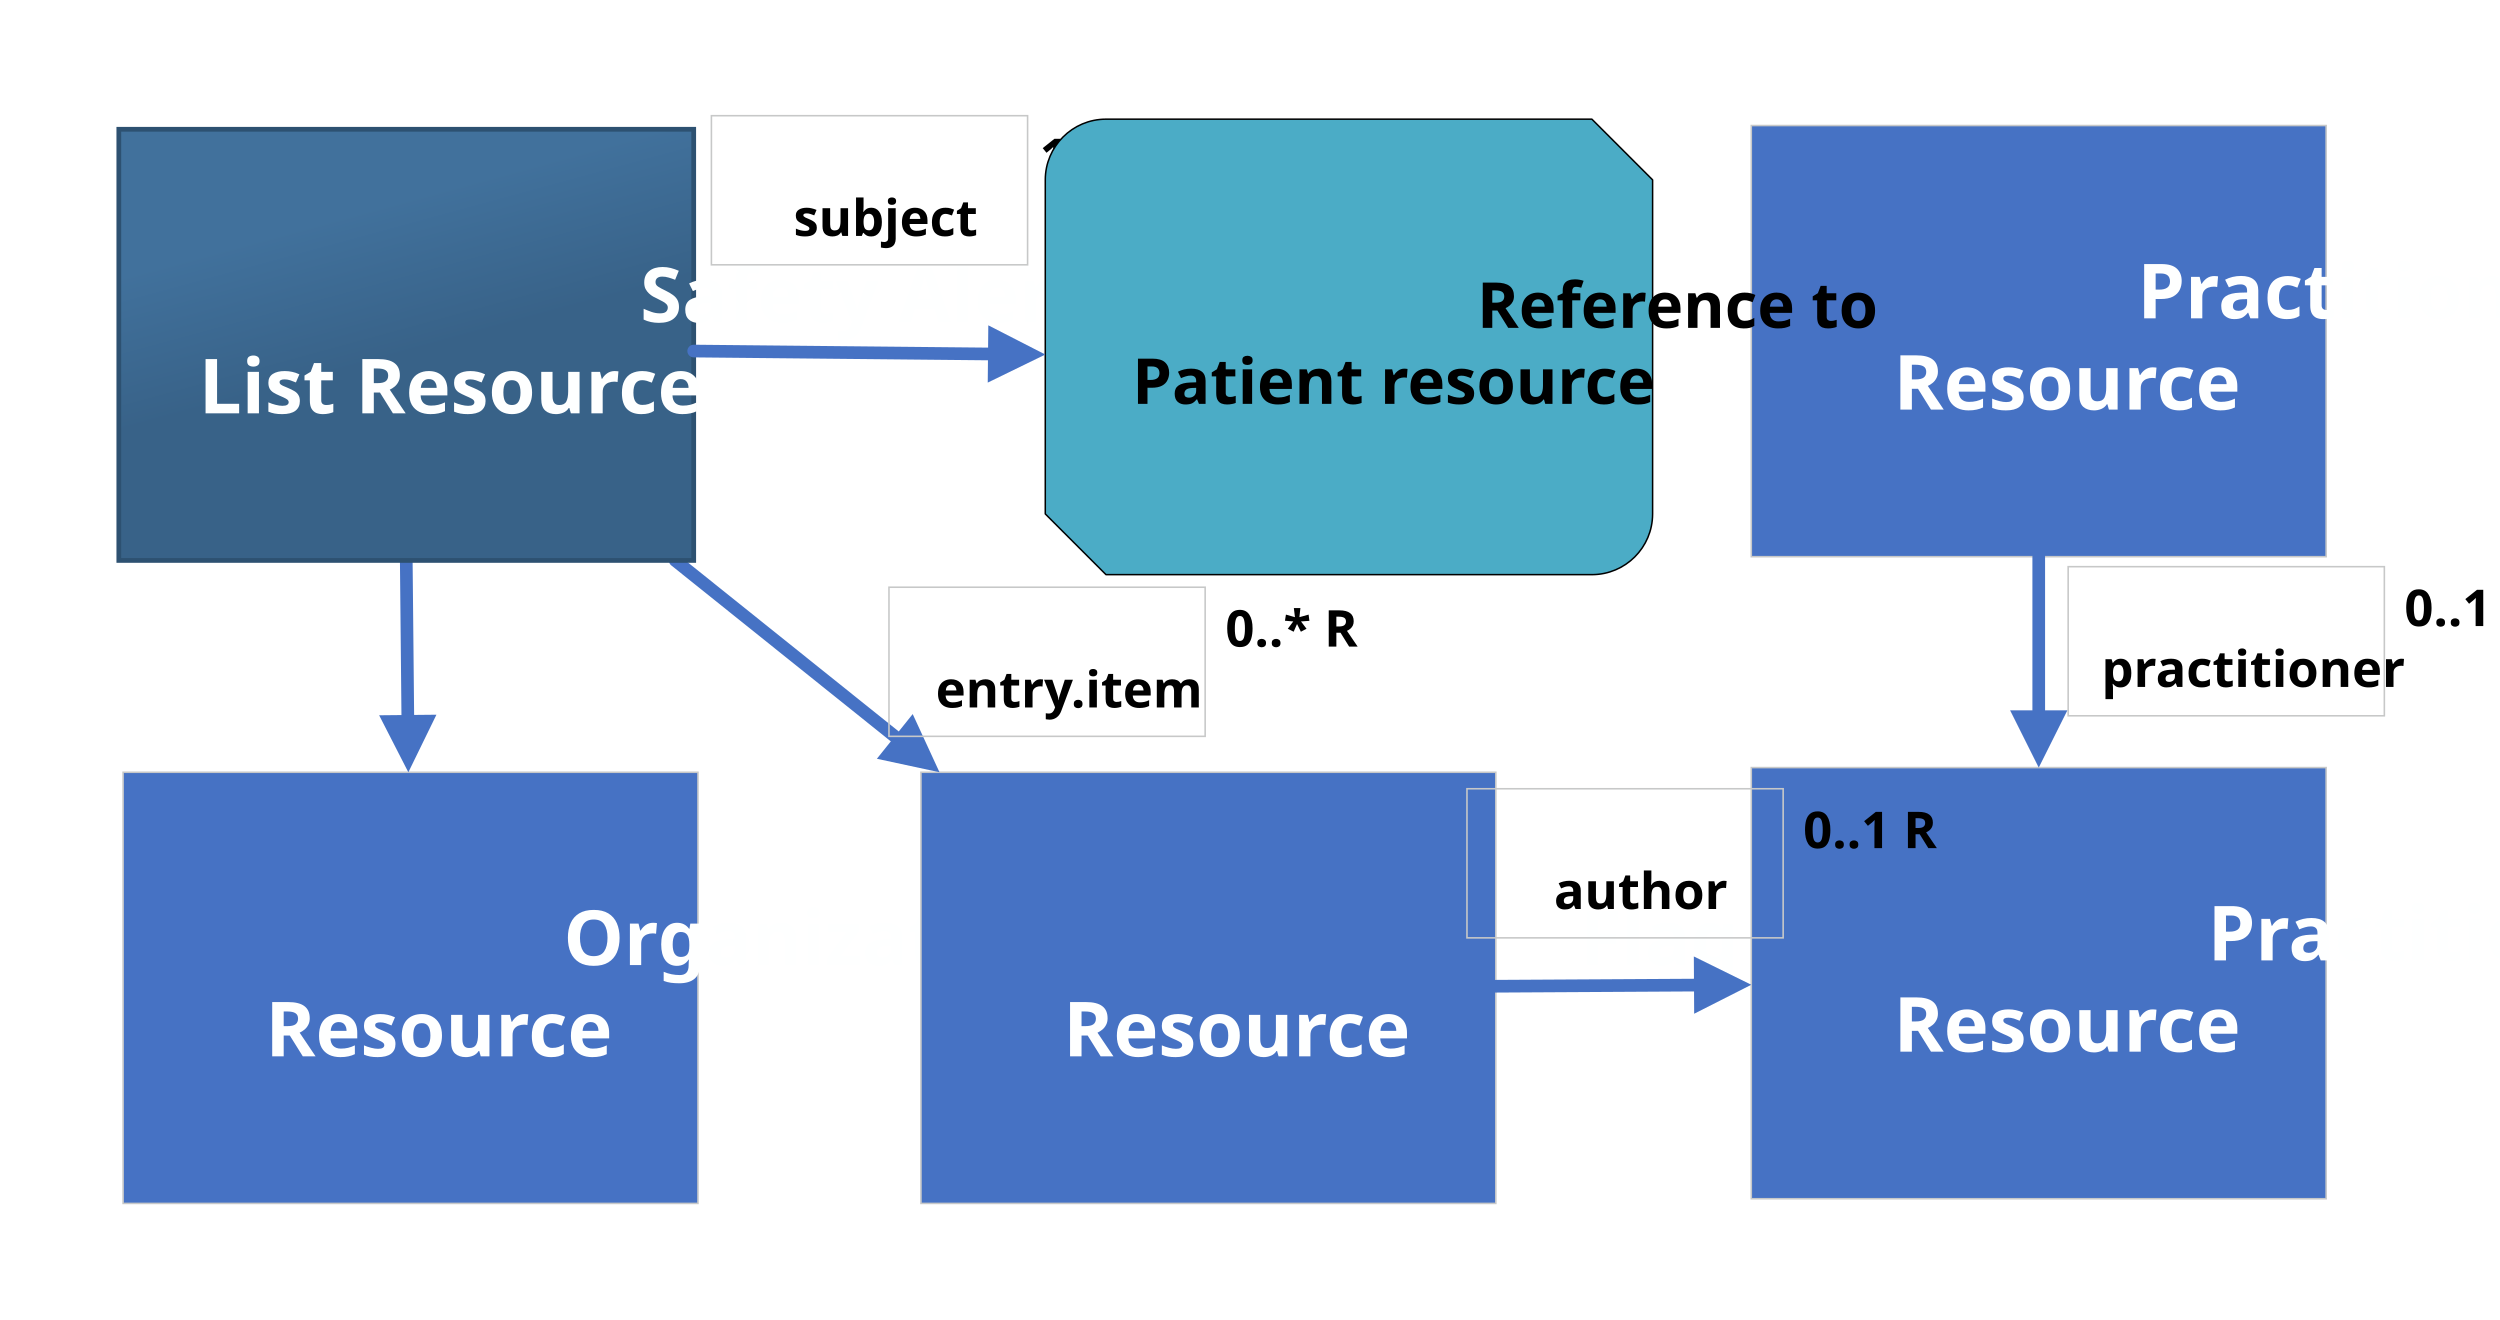
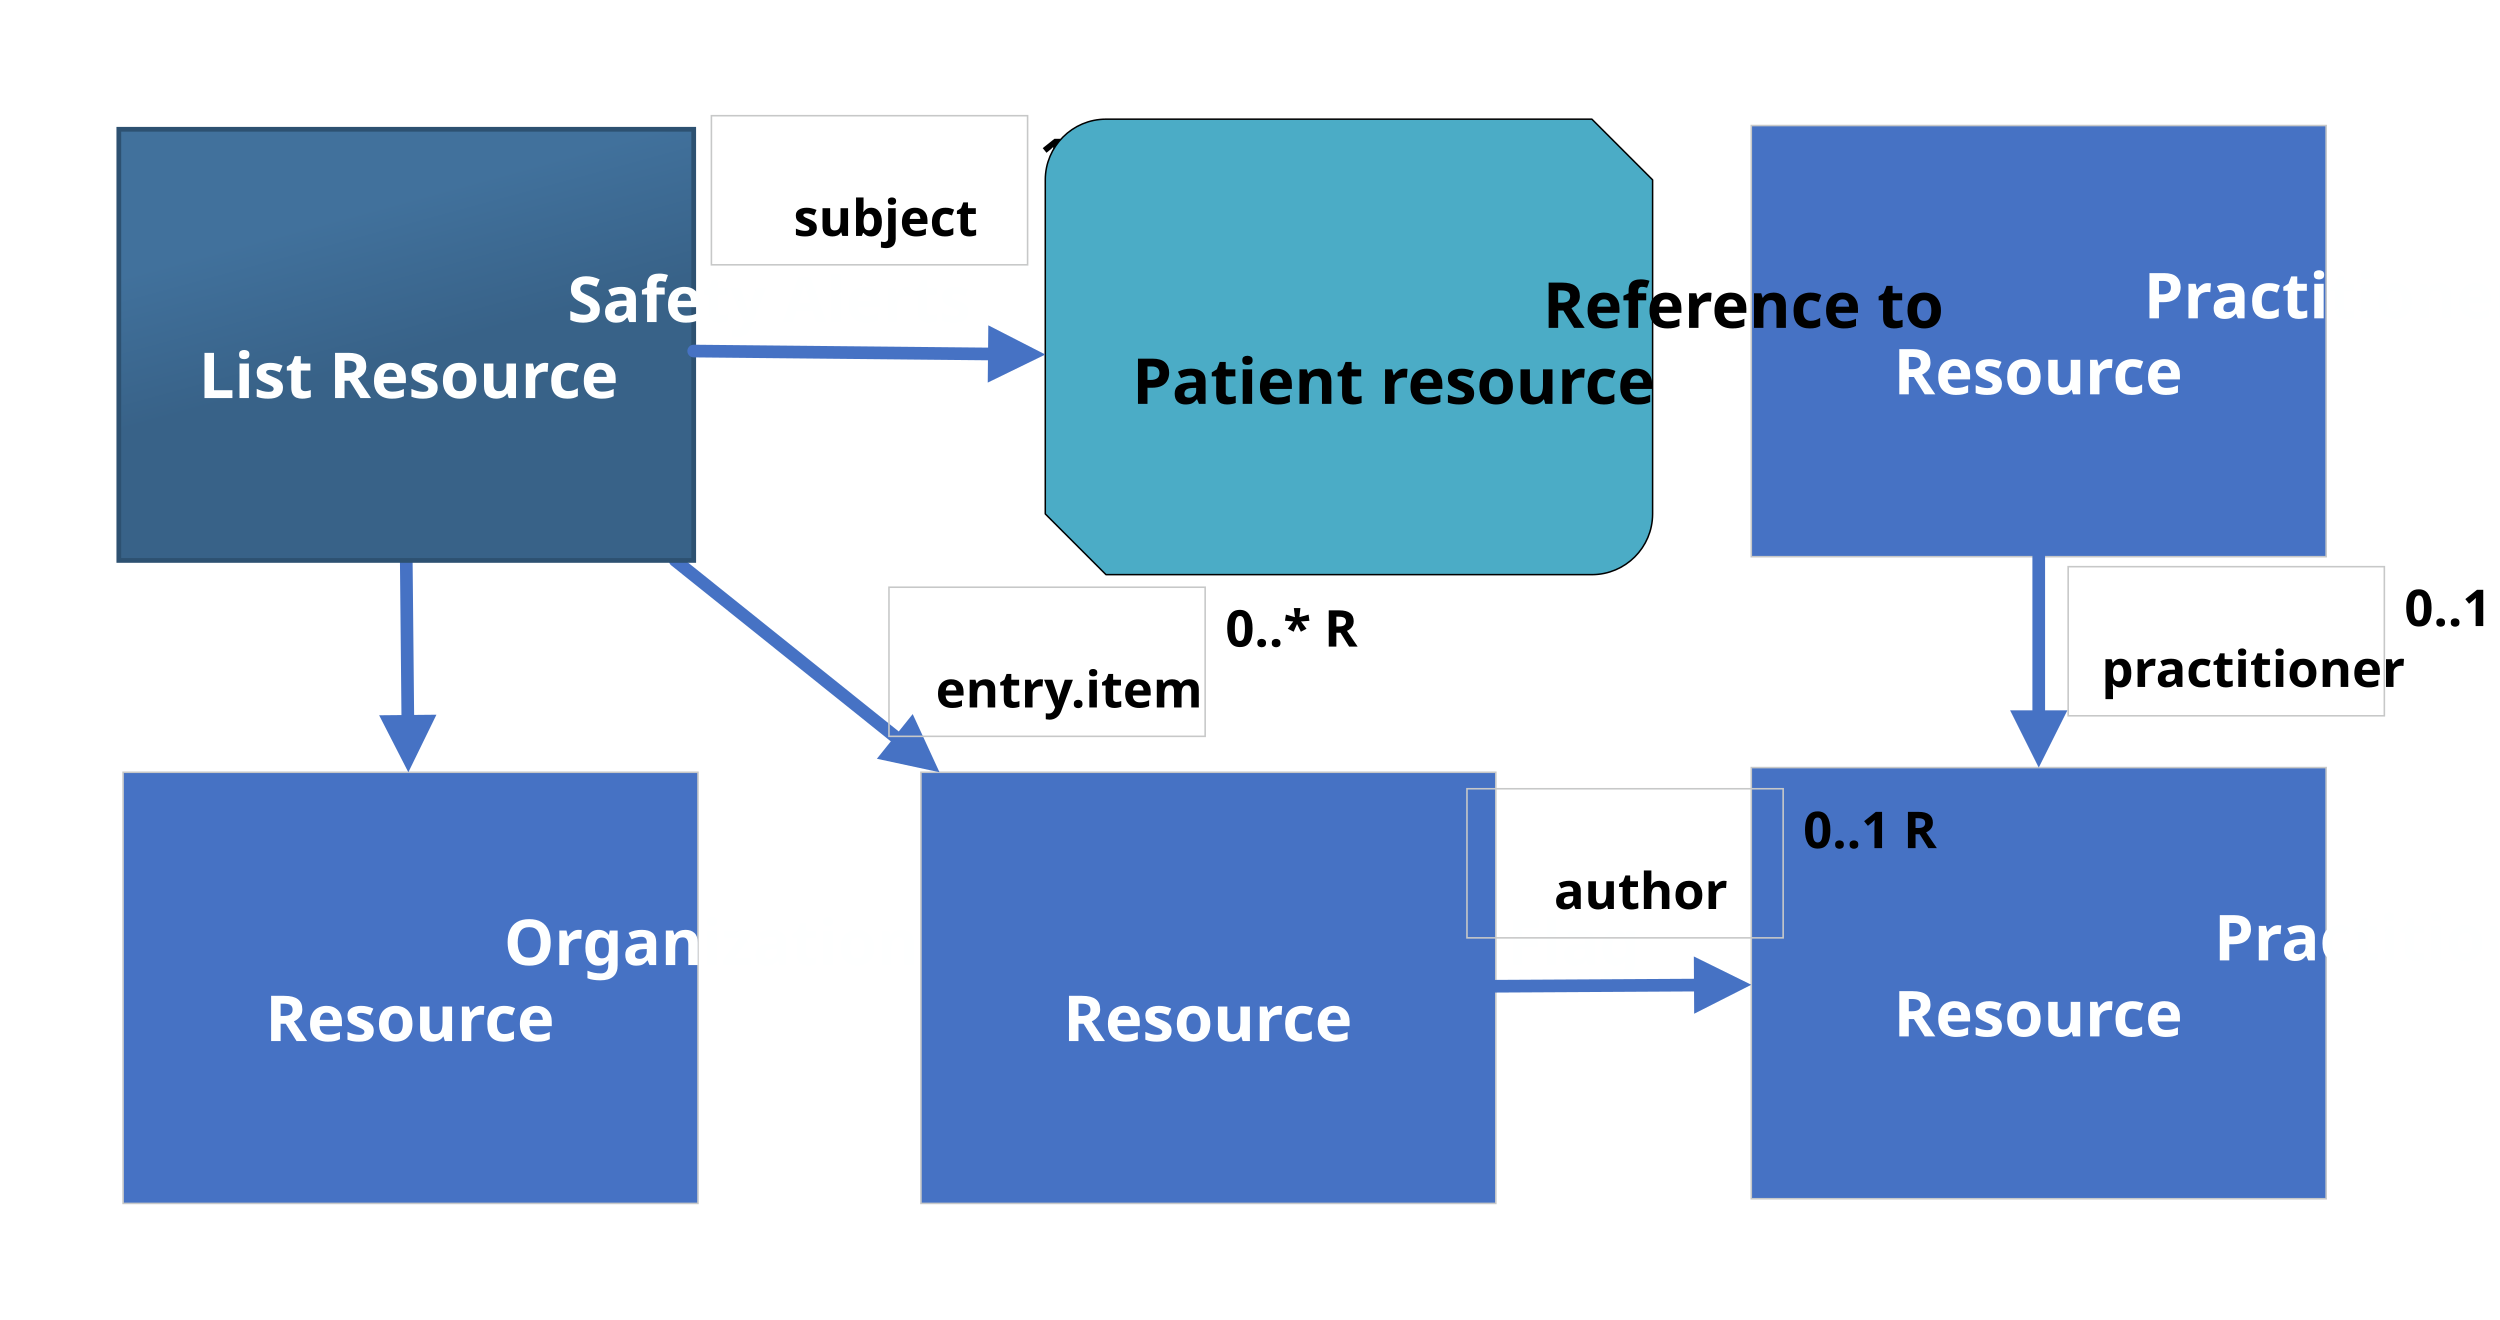
<svg xmlns="http://www.w3.org/2000/svg" xmlns:ns1="http://schemas.microsoft.com/visio/2003/SVGExtensions/" xmlns:xlink="http://www.w3.org/1999/xlink" width="5.479in" height="2.891in" viewBox="0 0 394.473 208.131" xml:space="preserve" color-interpolation-filters="sRGB" class="st12">
  <ns1:documentProperties ns1:langID="2057" ns1:metric="true" ns1:viewMarkup="false">
    <ns1:userDefs>
      <ns1:ud ns1:nameU="msvNoAutoConnect" ns1:val="VT0(1):26" />
    </ns1:userDefs>
  </ns1:documentProperties>
  <style type="text/css">
	
		.st1 {fill:#4672c4;stroke:#c7c8c8;stroke-width:0.25}
- 		.st2 {fill:#feffff;font-family:Calibri;font-size:1em;font-weight:bold}
+ 		.st2 {fill:#feffff;font-family:Calibri;font-size:0.833em;font-weight:bold}
		.st3 {font-size:1em}
		.st4 {marker-end:url(#mrkr4-10);stroke:#4672c4;stroke-linecap:round;stroke-linejoin:round;stroke-width:2}
		.st5 {fill:#4672c4;fill-opacity:1;stroke:#4672c4;stroke-opacity:1;stroke-width:0.442}
		.st6 {fill:none;stroke:#c7c8c8;stroke-width:0.25}
		.st7 {fill:#000000;font-family:Calibri;font-size:0.667em;font-weight:bold}
		.st8 {fill:#4672c4;fill-opacity:0;stroke:#c7c8c8;stroke-width:0.25}
		.st9 {fill:url(#grad0-53);stroke:#2d5171;stroke-width:0.75}
		.st10 {fill:#4bacc6;stroke:#000000;stroke-linecap:round;stroke-linejoin:round;stroke-width:0.24}
		.st11 {fill:#000000;font-family:Calibri;font-size:0.833em;font-weight:bold}
		.st12 {fill:none;fill-rule:evenodd;font-size:12px;overflow:visible;stroke-linecap:square;stroke-miterlimit:3}
	
	</style>
  <defs id="Patterns_And_Gradients">
    <linearGradient id="grad0-53" x1="0" y1="0" x2="1" y2="0" gradientTransform="rotate(250 0.5 0.5)">
      <stop offset="0" stop-color="#386288" stop-opacity="1" />
      <stop offset="0.48" stop-color="#386288" stop-opacity="1" />
      <stop offset="0.82" stop-color="#41719c" stop-opacity="1" />
    </linearGradient>
  </defs>
  <defs id="Markers">
    <g id="lend4">
      <path d="M 2 1 L 0 0 L 2 -1 L 2 1 " style="stroke:none" />
    </g>
    <marker id="mrkr4-10" class="st5" ns1:arrowType="4" ns1:arrowSize="2" ns1:setback="4.52" refX="-4.52" orient="auto" markerUnits="strokeWidth" overflow="visible">
      <use xlink:href="#lend4" transform="scale(-2.26,-2.26) " />
    </marker>
  </defs>
  <g ns1:mID="0" ns1:index="1" ns1:groupContext="foregroundPage">
    <ns1:pageProperties ns1:drawingScale="0.0393701" ns1:pageScale="0.0393701" ns1:drawingUnits="24" ns1:shadowOffsetX="8.50394" ns1:shadowOffsetY="-8.50394" />
    <ns1:layer ns1:name="Connector" ns1:index="0" />
    <g id="shape1-1" ns1:mID="1" ns1:groupContext="shape" transform="translate(19.4242,-18.25)">
      <ns1:custProps>
        <ns1:cp ns1:nameU="Row_1" ns1:lbl="title" ns1:type="0" ns1:langID="2057" ns1:val="VT4(Bundle)" />
      </ns1:custProps>
      <ns1:userDefs>
        <ns1:ud ns1:nameU="visVersion" ns1:val="VT0(15):26" />
        <ns1:ud ns1:nameU="visAltText" ns1:val="VT4(Bundle)" />
      </ns1:userDefs>
      <ns1:textBlock ns1:margins="rect(4,4,4,4)" ns1:tabSpace="42.5197" />
      <ns1:textRect cx="45.354" cy="174.115" width="90.71" height="68.031" />
      <rect x="0" y="140.1" width="90.709" height="68.031" class="st1" />
      <text x="13.32" y="170.52" class="st2" ns1:langID="2057">
        <ns1:paragraph ns1:horizAlign="1" />
        <ns1:tabList />Organization<ns1:newlineChar />
        <tspan x="22.45" dy="1.2em" class="st3">Resource</tspan>
      </text>
    </g>
    <g id="shape2-5" ns1:mID="2" ns1:groupContext="shape" ns1:layerMember="0" transform="translate(57.1848,-119.708)">
      <ns1:userDefs>
        <ns1:ud ns1:nameU="visVersion" ns1:val="VT0(15):26" />
      </ns1:userDefs>
      <path d="M6.92 208.13 L7.16 232.52" class="st4" />
    </g>
    <a xlink:href="explore_safety_alerts.html#mapping-for-safety-alerts">
      <g id="shape3-11" ns1:mID="3" ns1:groupContext="shape" transform="translate(145.316,-18.25)">
        <ns1:custProps>
          <ns1:cp ns1:nameU="Row_1" ns1:lbl="title" ns1:type="0" ns1:langID="2057" ns1:val="VT4(Bundle)" />
        </ns1:custProps>
        <ns1:userDefs>
          <ns1:ud ns1:nameU="visVersion" ns1:val="VT0(15):26" />
          <ns1:ud ns1:nameU="visAltText" ns1:val="VT4(Bundle)" />
        </ns1:userDefs>
        <ns1:textBlock ns1:margins="rect(4,4,4,4)" ns1:tabSpace="42.5197" />
        <ns1:textRect cx="45.354" cy="174.115" width="90.71" height="68.031" />
        <rect x="0" y="140.1" width="90.709" height="68.031" class="st1" />
        <text x="35.32" y="170.52" class="st2" ns1:langID="2057">
          <ns1:paragraph ns1:horizAlign="1" />
          <ns1:tabList />Flag<ns1:newlineChar />
          <tspan x="22.45" dy="1.2em" class="st3">Resource</tspan>
        </text>
      </g>
      <g id="shape4-15" ns1:mID="4" ns1:groupContext="shape" ns1:layerMember="0" transform="translate(106.538,-119.708)">
        <ns1:userDefs>
          <ns1:ud ns1:nameU="visVersion" ns1:val="VT0(15):26" />
        </ns1:userDefs>
        <path d="M0 208.13 L34.65 235.9" class="st4" />
      </g>
    </a>
    <g id="shape5-20" ns1:mID="5" ns1:groupContext="shape" transform="translate(140.27,-91.9508)">
      <ns1:textBlock ns1:margins="rect(4,4,4,4)" ns1:tabSpace="42.5197" />
      <ns1:textRect cx="24.945" cy="196.367" width="49.89" height="23.528" />
      <rect x="0" y="184.603" width="49.89" height="23.528" class="st6" />
      <text x="15.63" y="193.97" class="st7" ns1:langID="2057">
        <ns1:paragraph ns1:horizAlign="1" />
        <ns1:tabList />0..* R<ns1:newlineChar />
        <tspan x="7.38" dy="1.2em" class="st3">entry.item </tspan>
      </text>
    </g>
-     <g id="shape6-24" ns1:mID="6" ns1:groupContext="shape" transform="translate(276.333,-18.9895)">
-       <ns1:custProps>
-         <ns1:cp ns1:nameU="Row_1" ns1:lbl="title" ns1:type="0" ns1:langID="2057" ns1:val="VT4(Bundle)" />
-       </ns1:custProps>
-       <ns1:userDefs>
-         <ns1:ud ns1:nameU="visVersion" ns1:val="VT0(15):26" />
-         <ns1:ud ns1:nameU="visAltText" ns1:val="VT4(Bundle)" />
-       </ns1:userDefs>
-       <ns1:textBlock ns1:margins="rect(4,4,4,4)" ns1:tabSpace="42.5197" />
-       <ns1:textRect cx="45.354" cy="174.115" width="90.71" height="68.031" />
-       <rect x="0" y="140.1" width="90.709" height="68.031" class="st1" />
-       <text x="15.85" y="170.52" class="st2" ns1:langID="2057">
-         <ns1:paragraph ns1:horizAlign="1" />
-         <ns1:tabList />Practitioner<ns1:newlineChar />
-         <tspan x="22.45" dy="1.2em" class="st3">Resource</tspan>
-       </text>
-     </g>
-     <g id="shape7-28" ns1:mID="7" ns1:groupContext="shape" transform="translate(276.333,-120.297)">
-       <ns1:custProps>
-         <ns1:cp ns1:nameU="Row_1" ns1:lbl="title" ns1:type="0" ns1:langID="2057" ns1:val="VT4(Bundle)" />
-       </ns1:custProps>
-       <ns1:userDefs>
-         <ns1:ud ns1:nameU="visVersion" ns1:val="VT0(15):26" />
-         <ns1:ud ns1:nameU="visAltText" ns1:val="VT4(Bundle)" />
-       </ns1:userDefs>
-       <ns1:textBlock ns1:margins="rect(4,4,4,4)" ns1:tabSpace="42.5197" />
-       <ns1:textRect cx="45.354" cy="174.115" width="90.71" height="68.031" />
-       <rect x="0" y="140.1" width="90.709" height="68.031" class="st1" />
-       <text x="4.75" y="170.52" class="st2" ns1:langID="2057">
-         <ns1:paragraph ns1:horizAlign="1" />
-         <ns1:tabList />PractitionerRole<ns1:newlineChar />
-         <tspan x="22.45" dy="1.2em" class="st3">Resource</tspan>
-       </text>
-     </g>
+     <a href="explore_safety_alerts.html#mapping-for-safety-alerts-practitioner">
+       <g id="shape6-24" ns1:mID="6" ns1:groupContext="shape" transform="translate(276.333,-18.9895)">
+         <ns1:custProps>
+           <ns1:cp ns1:nameU="Row_1" ns1:lbl="title" ns1:type="0" ns1:langID="2057" ns1:val="VT4(Bundle)" />
+         </ns1:custProps>
+         <ns1:userDefs>
+           <ns1:ud ns1:nameU="visVersion" ns1:val="VT0(15):26" />
+           <ns1:ud ns1:nameU="visAltText" ns1:val="VT4(Bundle)" />
+         </ns1:userDefs>
+         <ns1:textBlock ns1:margins="rect(4,4,4,4)" ns1:tabSpace="42.5197" />
+         <ns1:textRect cx="45.354" cy="174.115" width="90.71" height="68.031" />
+         <rect x="0" y="140.1" width="90.709" height="68.031" class="st1" />
+         <text x="15.85" y="170.52" class="st2" ns1:langID="2057">
+           <ns1:paragraph ns1:horizAlign="1" />
+           <ns1:tabList />Practitioner<ns1:newlineChar />
+           <tspan x="22.45" dy="1.2em" class="st3">Resource</tspan>
+         </text>
+       </g>
+     </a>
+     <a href="explore_safety_alerts.html#mapping-for-safety-alerts-practitioner-role">
+       <g id="shape7-28" ns1:mID="7" ns1:groupContext="shape" transform="translate(276.333,-120.297)">
+         <ns1:custProps>
+           <ns1:cp ns1:nameU="Row_1" ns1:lbl="title" ns1:type="0" ns1:langID="2057" ns1:val="VT4(Bundle)" />
+         </ns1:custProps>
+         <ns1:userDefs>
+           <ns1:ud ns1:nameU="visVersion" ns1:val="VT0(15):26" />
+           <ns1:ud ns1:nameU="visAltText" ns1:val="VT4(Bundle)" />
+         </ns1:userDefs>
+         <ns1:textBlock ns1:margins="rect(4,4,4,4)" ns1:tabSpace="42.5197" />
+         <ns1:textRect cx="45.354" cy="174.115" width="90.71" height="68.031" />
+         <rect x="0" y="140.1" width="90.709" height="68.031" class="st1" />
+         <text x="4.75" y="170.52" class="st2" ns1:langID="2057">
+           <ns1:paragraph ns1:horizAlign="1" />
+           <ns1:tabList />PractitionerRole<ns1:newlineChar />
+           <tspan x="22.45" dy="1.2em" class="st3">Resource</tspan>
+         </text>
+       </g>
+     </a>
    <g id="shape8-32" ns1:mID="8" ns1:groupContext="shape" transform="translate(231.472,-60.1535)">
      <ns1:textBlock ns1:margins="rect(4,4,4,4)" ns1:tabSpace="42.5197" />
      <ns1:textRect cx="24.945" cy="196.367" width="49.89" height="23.528" />
      <rect x="0" y="184.603" width="49.89" height="23.528" class="st8" />
      <text x="15.6" y="193.97" class="st7" ns1:langID="2057">
        <ns1:paragraph ns1:horizAlign="1" />
        <ns1:tabList />0..1 R<ns1:newlineChar />
        <tspan x="13.72" dy="1.2em" class="st3">author</tspan>
      </text>
    </g>
    <g id="shape9-36" ns1:mID="9" ns1:groupContext="shape" transform="translate(326.334,-95.194)">
      <ns1:textBlock ns1:margins="rect(4,4,4,4)" ns1:tabSpace="42.5197" />
      <ns1:textRect cx="24.945" cy="196.367" width="49.89" height="23.528" />
      <rect x="0" y="184.603" width="49.89" height="23.528" class="st8" />
      <text x="15.6" y="193.97" class="st7" ns1:langID="2057">
        <ns1:paragraph ns1:horizAlign="1" />
        <ns1:tabList />0..1 R<ns1:newlineChar />
        <tspan x="5.26" dy="1.2em" class="st3">practitioner</tspan>
      </text>
    </g>
    <g id="shape10-40" ns1:mID="10" ns1:groupContext="shape" ns1:layerMember="0" transform="translate(236.025,-45.5489)">
      <ns1:userDefs>
        <ns1:ud ns1:nameU="visVersion" ns1:val="VT0(15):26" />
      </ns1:userDefs>
      <path d="M0 201.16 L31.27 200.98" class="st4" />
    </g>
    <g id="shape11-45" ns1:mID="11" ns1:groupContext="shape" ns1:layerMember="0" transform="translate(314.601,-120.297)">
      <ns1:userDefs>
        <ns1:ud ns1:nameU="visVersion" ns1:val="VT0(15):26" />
      </ns1:userDefs>
      <path d="M7.09 208.13 L7.09 232.37" class="st4" />
    </g>
    <a href="explore_safety_alerts.html#mapping-for-safety-alerts-list">
      <g id="shape12-50" ns1:mID="12" ns1:groupContext="shape" transform="translate(18.75,-119.708)">
        <ns1:custProps>
          <ns1:cp ns1:nameU="Row_1" ns1:lbl="title" ns1:type="0" ns1:langID="2057" ns1:val="VT4(Bundle)" />
        </ns1:custProps>
        <ns1:userDefs>
          <ns1:ud ns1:nameU="visVersion" ns1:val="VT0(15):26" />
          <ns1:ud ns1:nameU="visAltText" ns1:val="VT4(Bundle)" />
        </ns1:userDefs>
        <ns1:textBlock ns1:margins="rect(4,4,4,4)" ns1:tabSpace="42.5197" />
        <ns1:textRect cx="45.354" cy="174.115" width="90.71" height="68.031" />
        <rect x="0" y="140.1" width="90.709" height="68.031" class="st9" />
        <text x="13.62" y="170.52" class="st2" ns1:langID="2057">
          <ns1:paragraph ns1:horizAlign="1" />
          <ns1:tabList />Safety Alerts<ns1:newlineChar />
          <tspan x="12.61" dy="1.2em" class="st3">List Resource</tspan>
        </text>
      </g>
    </a>
    <g id="shape13-56" ns1:mID="13" ns1:groupContext="shape" transform="translate(112.252,-166.353)">
      <ns1:textBlock ns1:margins="rect(4,4,4,4)" ns1:tabSpace="42.5197" />
      <ns1:textRect cx="24.945" cy="196.367" width="49.89" height="23.528" />
      <rect x="0" y="184.603" width="49.89" height="23.528" class="st8" />
      <text x="14.35" y="193.97" class="st7" ns1:langID="2057">
        <ns1:paragraph ns1:horizAlign="1" />
        <ns1:tabList />1..1 M<ns1:newlineChar />
        <tspan x="12.96" dy="1.2em" class="st3">subject</tspan>
      </text>
    </g>
-     <g id="shape14-60" ns1:mID="14" ns1:groupContext="shape" transform="translate(164.934,-117.463)">
-       <ns1:userDefs>
-         <ns1:ud ns1:nameU="CTypeTopLeftSnip" ns1:prompt="" ns1:val="VT0(0):5" />
-         <ns1:ud ns1:nameU="CTypeTopRightSnip" ns1:prompt="" ns1:val="VT0(1):5" />
-         <ns1:ud ns1:nameU="CTypeBotLeftSnip" ns1:prompt="" ns1:val="VT0(1):5" />
-         <ns1:ud ns1:nameU="CTypeBotRightSnip" ns1:prompt="" ns1:val="VT0(0):5" />
-         <ns1:ud ns1:nameU="CornerLockHoriz" ns1:prompt="" ns1:val="VT0(0):5" />
-         <ns1:ud ns1:nameU="CornerLockVert" ns1:prompt="" ns1:val="VT0(0):5" />
-         <ns1:ud ns1:nameU="CornerLockDiag" ns1:prompt="" ns1:val="VT0(0):5" />
-         <ns1:ud ns1:nameU="TopLeftOffset" ns1:prompt="" ns1:val="VT0(0.15748031496063):24" />
-         <ns1:ud ns1:nameU="TopRightOffset" ns1:prompt="" ns1:val="VT0(0.15748031496063):24" />
-         <ns1:ud ns1:nameU="BotLeftOffset" ns1:prompt="" ns1:val="VT0(0.15748031496063):24" />
-         <ns1:ud ns1:nameU="BotRightOffset" ns1:prompt="" ns1:val="VT0(0.15748031496063):24" />
-         <ns1:ud ns1:nameU="visVersion" ns1:prompt="" ns1:val="VT0(15):26" />
-         <ns1:ud ns1:nameU="TopLeftOffset" ns1:prompt="" ns1:val="VT0(0.13310171124648):1" />
-         <ns1:ud ns1:nameU="TopRightOffset" ns1:prompt="" ns1:val="VT0(0.13310171124649):1" />
-         <ns1:ud ns1:nameU="BotLeftOffset" ns1:prompt="" ns1:val="VT0(0.13310171124648):1" />
-         <ns1:ud ns1:nameU="BotRightOffset" ns1:prompt="" ns1:val="VT0(0.13310171124649):1" />
-       </ns1:userDefs>
-       <ns1:textBlock ns1:margins="rect(4,4,4,4)" ns1:tabSpace="42.5197" />
-       <ns1:textRect cx="47.917" cy="172.194" width="95.84" height="71.875" />
-       <path d="M9.58 208.13 L86.25 208.13 A9.583 9.583 -180 0 0 95.83 198.55 L95.83 145.84 L86.25 136.26 L9.58 136.26 A9.583        9.583 -180 0 0 0 145.84 L0 198.55 L9.58 208.13 Z" class="st10" />
-       <text x="21.35" y="169.19" class="st11" ns1:langID="2057">
-         <ns1:paragraph ns1:horizAlign="1" />
-         <ns1:tabList />Reference to <ns1:newlineChar />
-         <tspan x="13.72" dy="1.2em" class="st3">Patient resource </tspan>
-       </text>
-     </g>
+     <a href="explore_safety_alerts.html#patient-reference">
+       <g id="shape14-60" ns1:mID="14" ns1:groupContext="shape" transform="translate(164.934,-117.463)">
+         <ns1:userDefs>
+           <ns1:ud ns1:nameU="CTypeTopLeftSnip" ns1:prompt="" ns1:val="VT0(0):5" />
+           <ns1:ud ns1:nameU="CTypeTopRightSnip" ns1:prompt="" ns1:val="VT0(1):5" />
+           <ns1:ud ns1:nameU="CTypeBotLeftSnip" ns1:prompt="" ns1:val="VT0(1):5" />
+           <ns1:ud ns1:nameU="CTypeBotRightSnip" ns1:prompt="" ns1:val="VT0(0):5" />
+           <ns1:ud ns1:nameU="CornerLockHoriz" ns1:prompt="" ns1:val="VT0(0):5" />
+           <ns1:ud ns1:nameU="CornerLockVert" ns1:prompt="" ns1:val="VT0(0):5" />
+           <ns1:ud ns1:nameU="CornerLockDiag" ns1:prompt="" ns1:val="VT0(0):5" />
+           <ns1:ud ns1:nameU="TopLeftOffset" ns1:prompt="" ns1:val="VT0(0.15748031496063):24" />
+           <ns1:ud ns1:nameU="TopRightOffset" ns1:prompt="" ns1:val="VT0(0.15748031496063):24" />
+           <ns1:ud ns1:nameU="BotLeftOffset" ns1:prompt="" ns1:val="VT0(0.15748031496063):24" />
+           <ns1:ud ns1:nameU="BotRightOffset" ns1:prompt="" ns1:val="VT0(0.15748031496063):24" />
+           <ns1:ud ns1:nameU="visVersion" ns1:prompt="" ns1:val="VT0(15):26" />
+           <ns1:ud ns1:nameU="TopLeftOffset" ns1:prompt="" ns1:val="VT0(0.13310171124648):1" />
+           <ns1:ud ns1:nameU="TopRightOffset" ns1:prompt="" ns1:val="VT0(0.13310171124649):1" />
+           <ns1:ud ns1:nameU="BotLeftOffset" ns1:prompt="" ns1:val="VT0(0.13310171124648):1" />
+           <ns1:ud ns1:nameU="BotRightOffset" ns1:prompt="" ns1:val="VT0(0.13310171124649):1" />
+         </ns1:userDefs>
+         <ns1:textBlock ns1:margins="rect(4,4,4,4)" ns1:tabSpace="42.5197" />
+         <ns1:textRect cx="47.917" cy="172.194" width="95.84" height="71.875" />
+         <path d="M9.58 208.13 L86.25 208.13 A9.583 9.583 -180 0 0 95.83 198.55 L95.83 145.84 L86.25 136.26 L9.58 136.26 A9.583        9.583 -180 0 0 0 145.84 L0 198.55 L9.58 208.13 Z" class="st10" />
+         <text x="21.35" y="169.19" class="st11" ns1:langID="2057">
+           <ns1:paragraph ns1:horizAlign="1" />
+           <ns1:tabList />Reference to <ns1:newlineChar />
+           <tspan x="13.72" dy="1.2em" class="st3">Patient resource </tspan>
+         </text>
+       </g>
+     </a>
    <g id="shape15-64" ns1:mID="15" ns1:groupContext="shape" ns1:layerMember="0" transform="translate(109.459,-159.555)">
      <ns1:userDefs>
        <ns1:ud ns1:nameU="visVersion" ns1:val="VT0(15):26" />
      </ns1:userDefs>
      <path d="M0 214.94 L46.44 215.4" class="st4" />
    </g>
  </g>
</svg>
